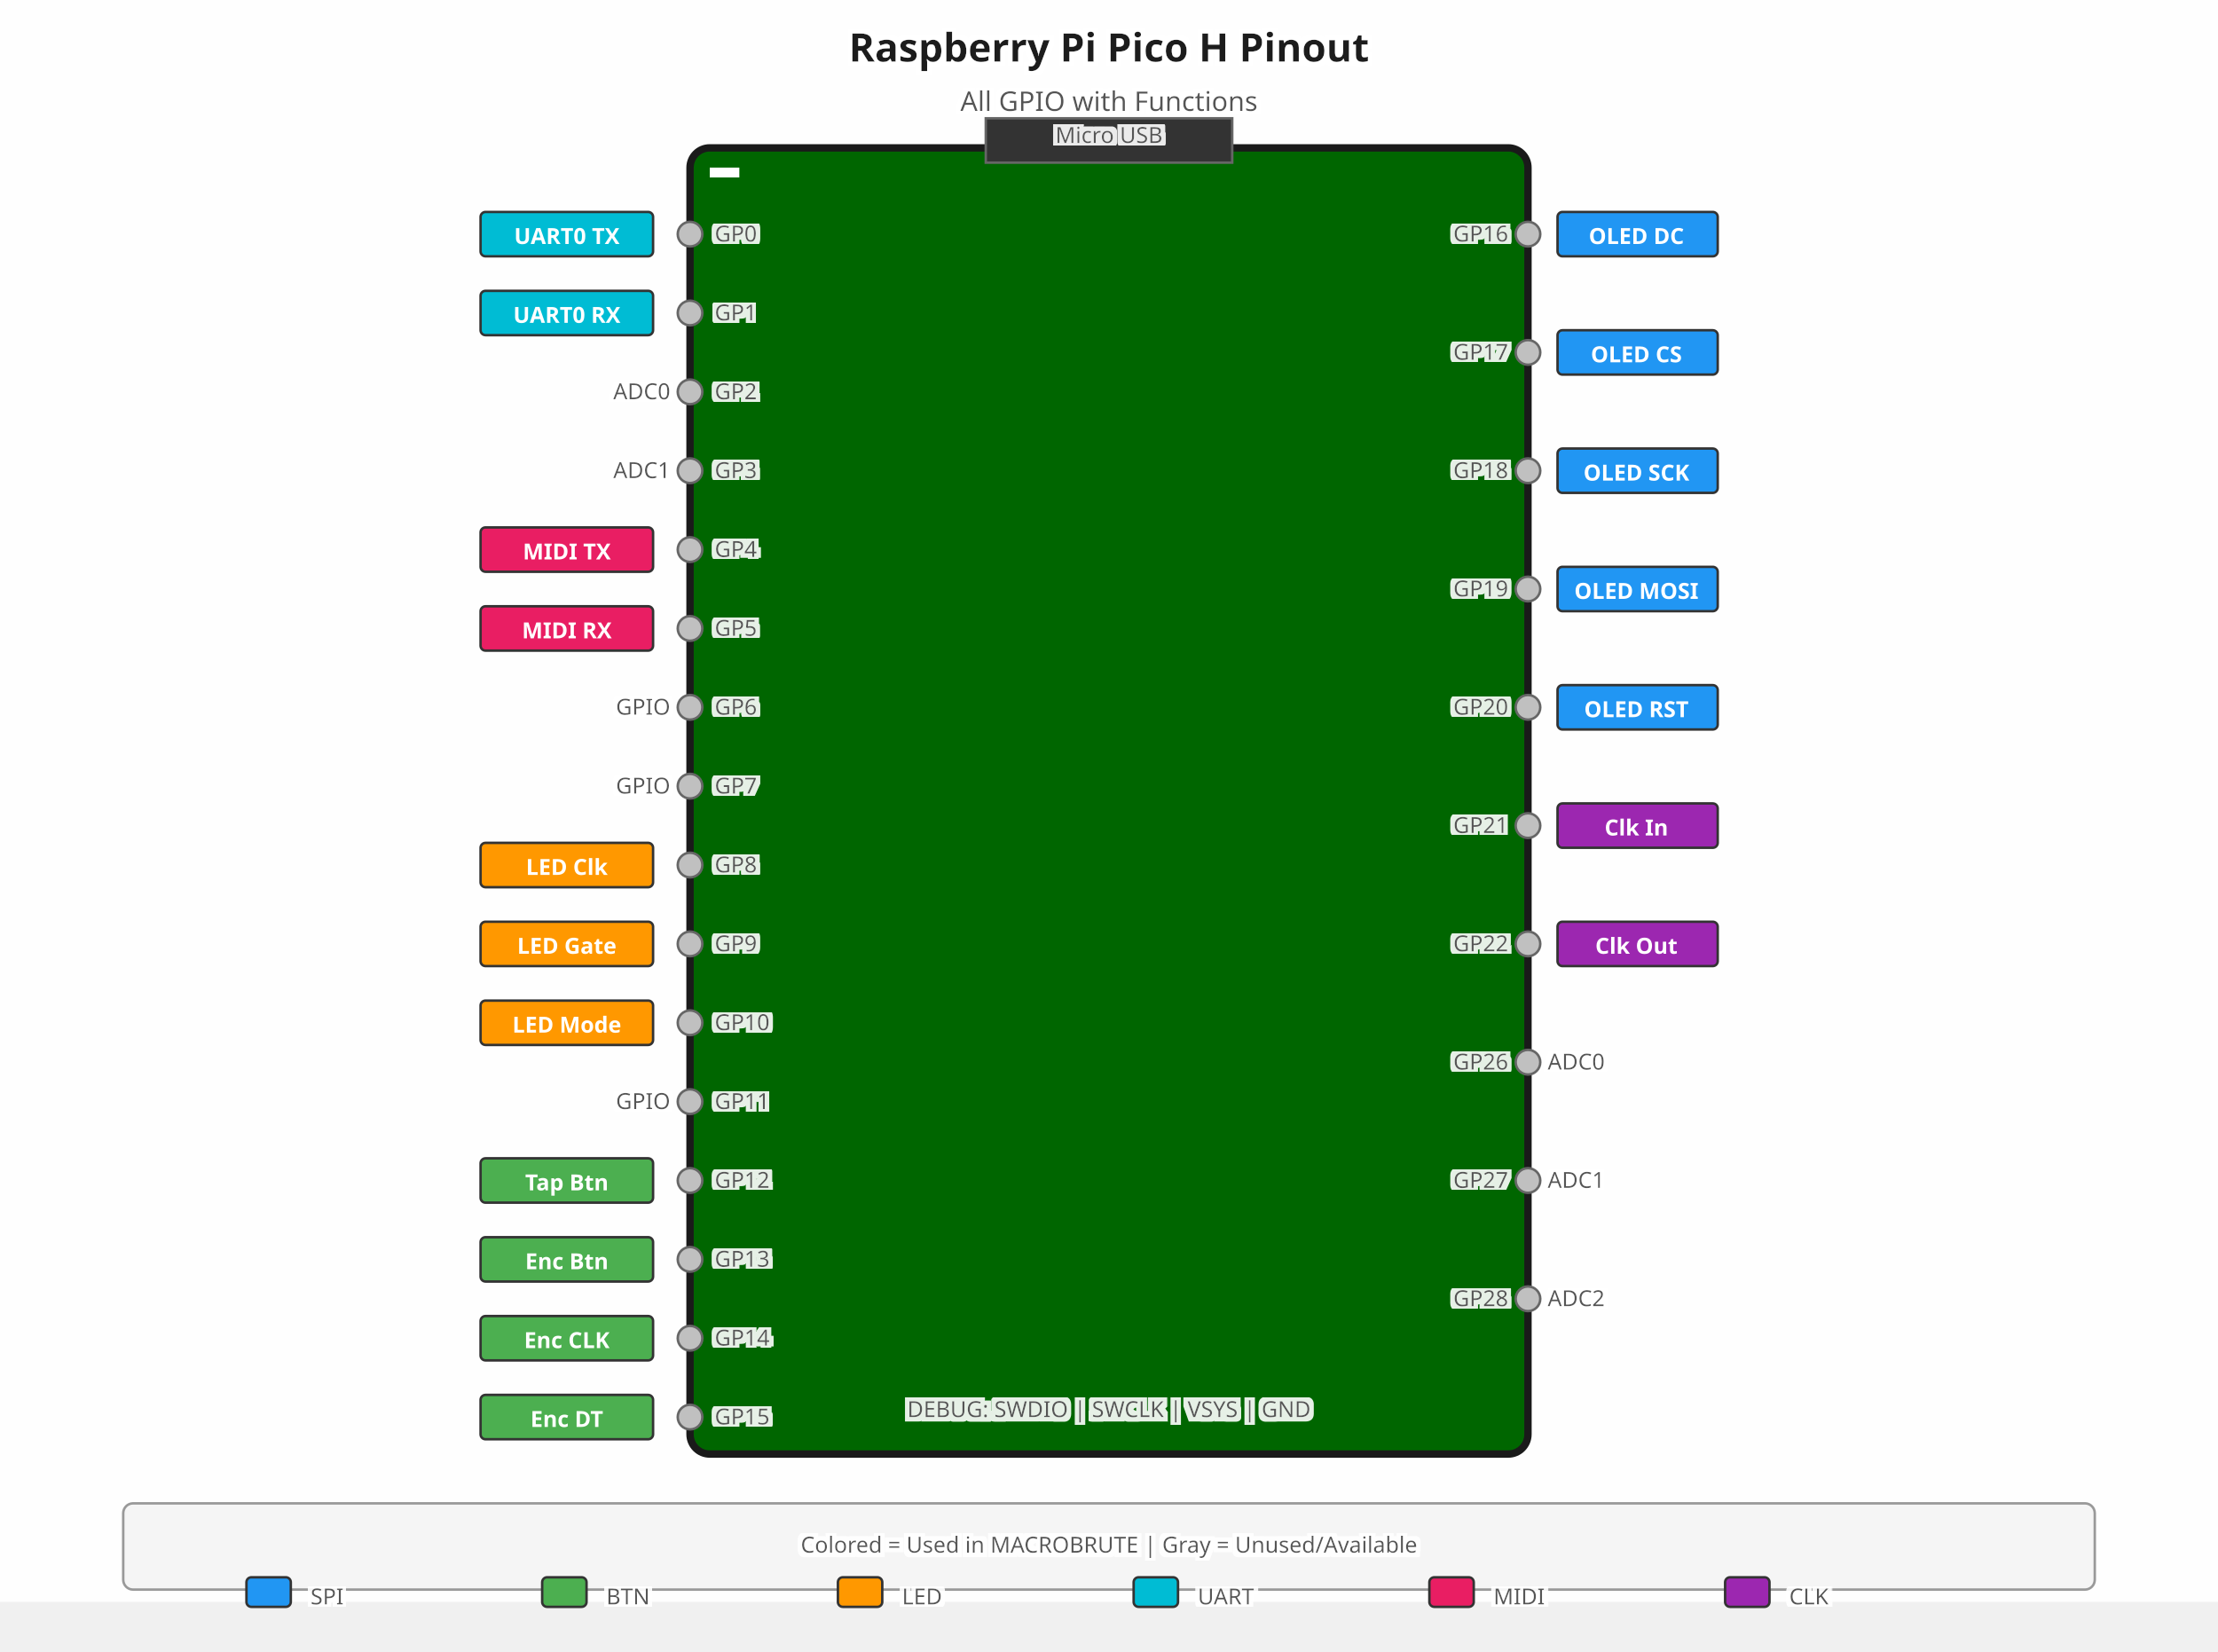
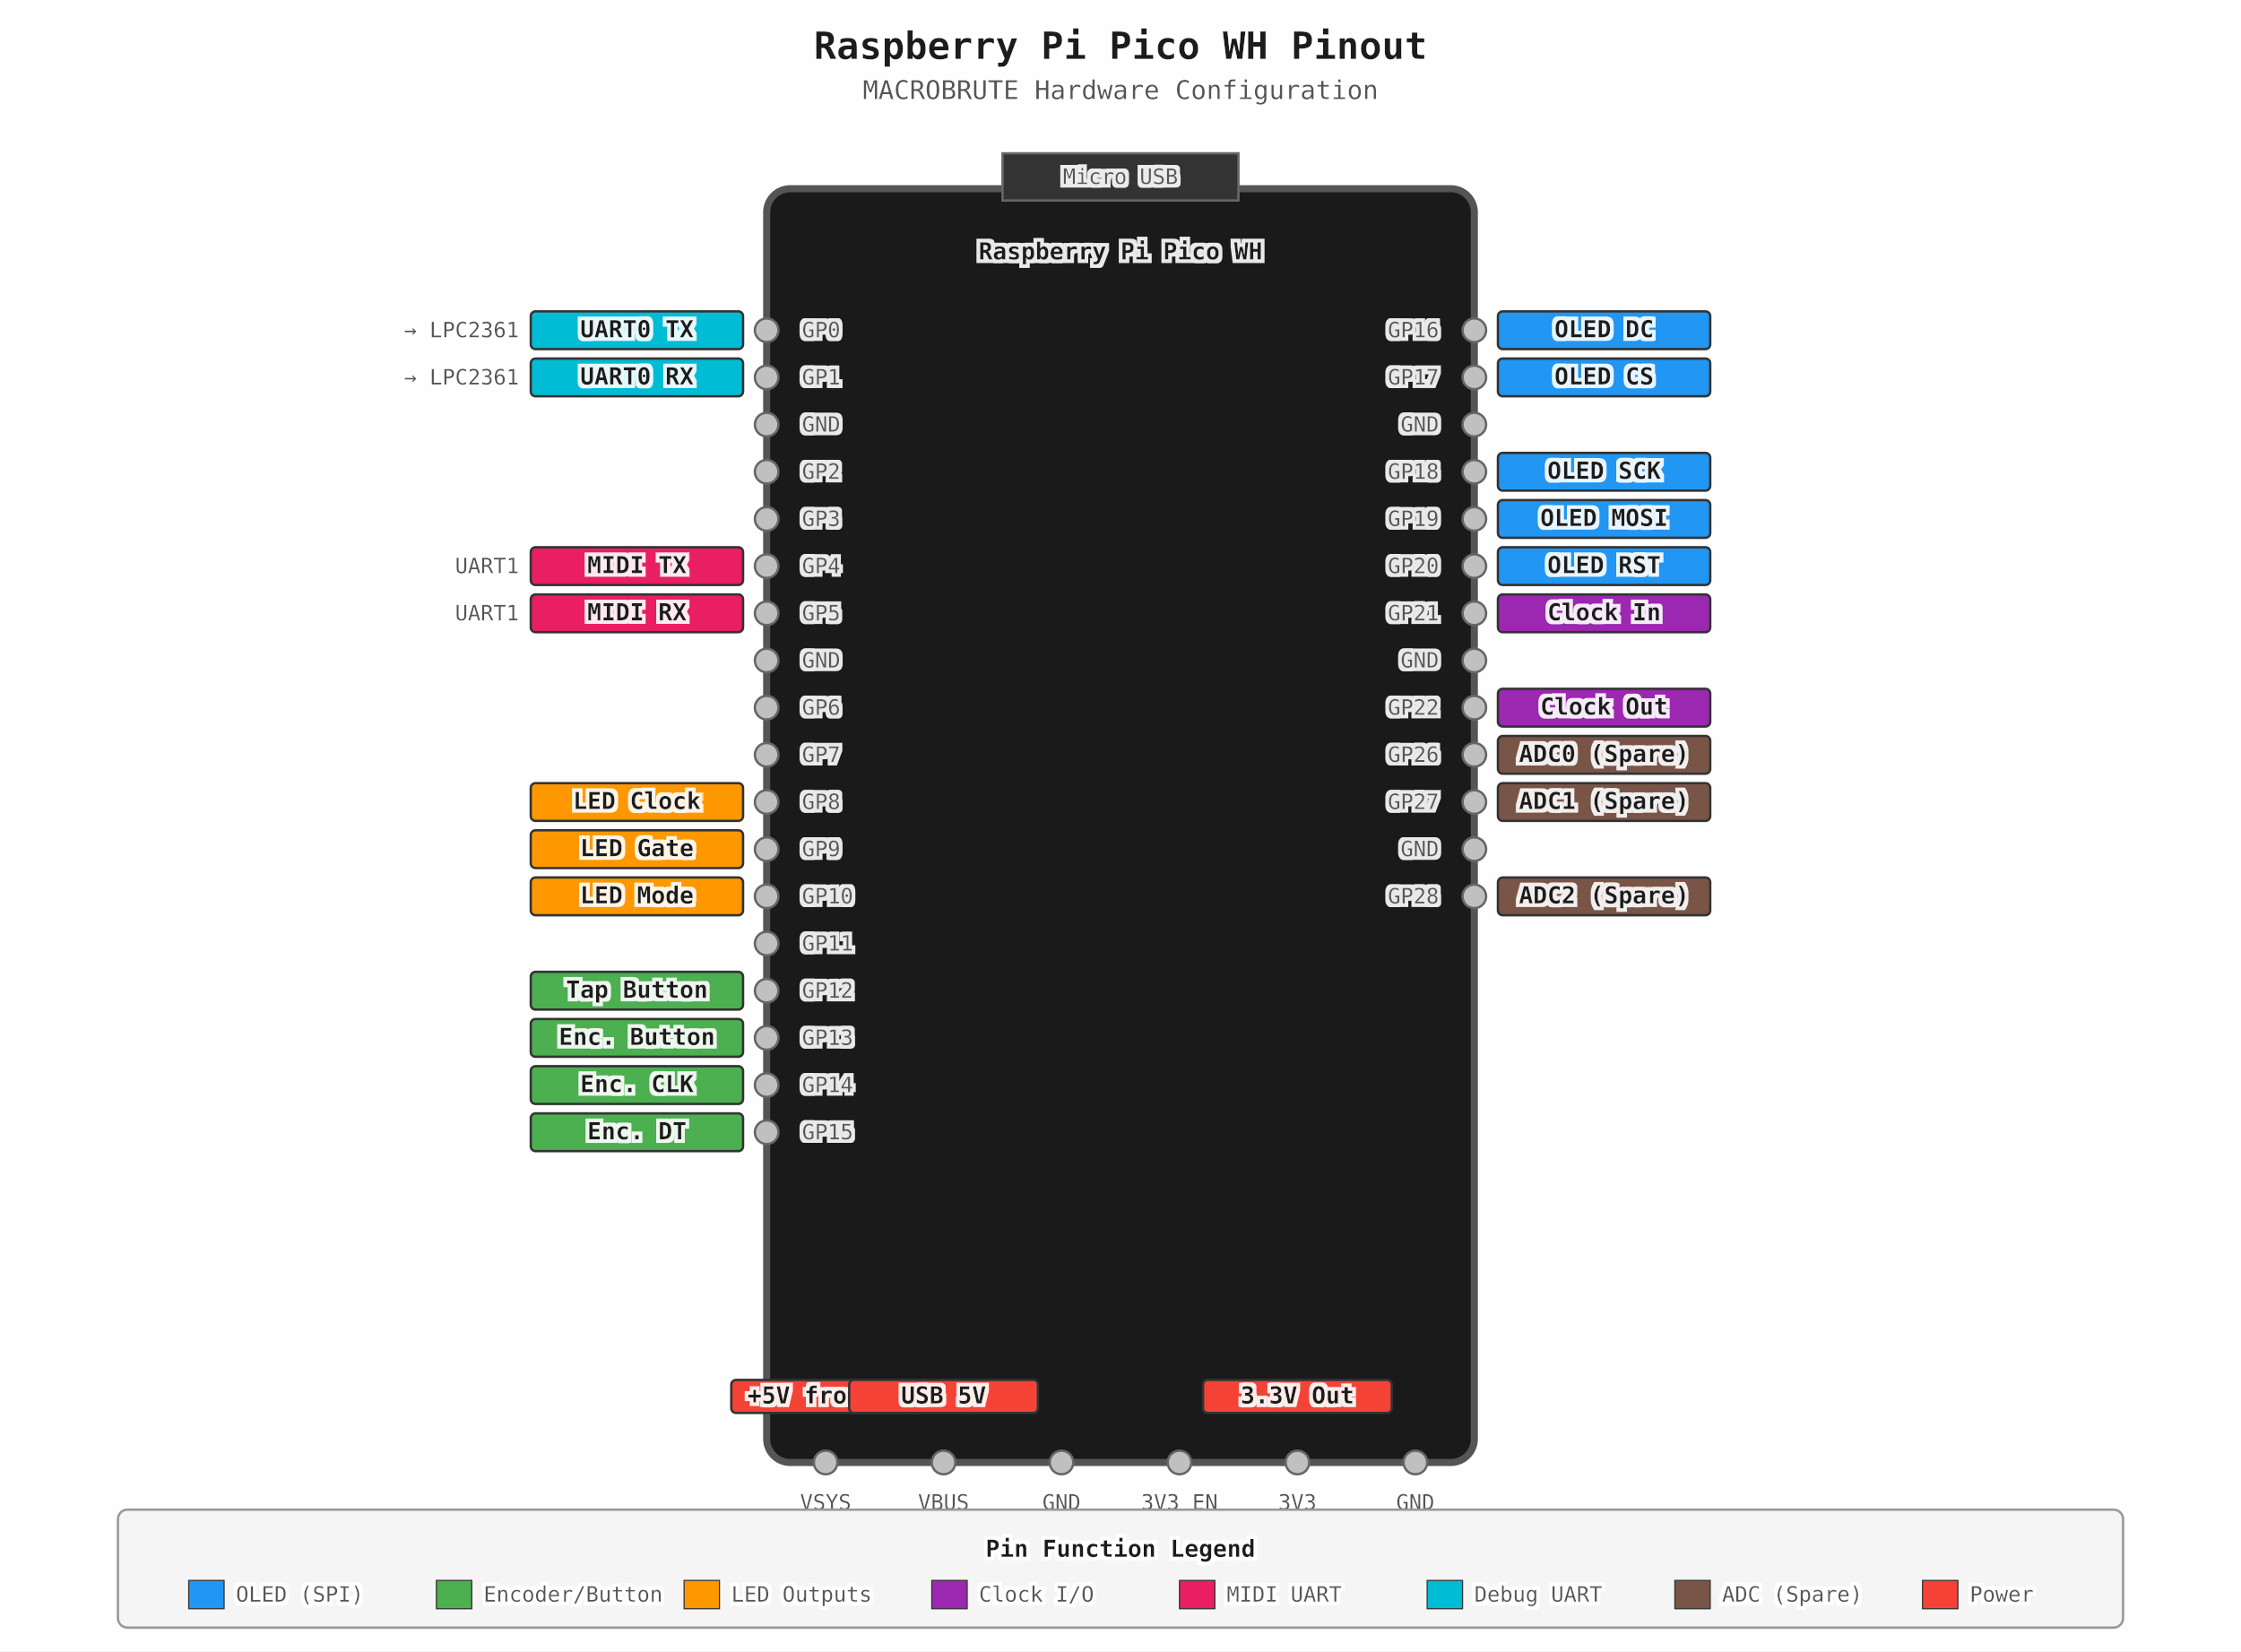
- <svg xmlns="http://www.w3.org/2000/svg" viewBox="0 0 900 670" width="900" height="670">
+ <svg xmlns="http://www.w3.org/2000/svg" viewBox="0 0 950 700" width="950" height="700">
  <defs>
-     <filter id="ts">
+     <filter id="textshadow" x="-20%" y="-20%" width="140%" height="140%">
      <feFlood flood-color="white" flood-opacity="0.9" result="bg" />
-       <feMorphology in="SourceGraphic" operator="dilate" radius="1.5" result="d" />
-       <feComposite in="bg" in2="d" operator="in" result="s" />
+       <feMorphology in="SourceGraphic" operator="dilate" radius="1.5" result="dilated" />
+       <feComposite in="bg" in2="dilated" operator="in" result="shadow" />
      <feMerge>
-         <feMergeNode in="s" />
+         <feMergeNode in="shadow" />
        <feMergeNode in="SourceGraphic" />
      </feMerge>
    </filter>
-     <marker id="arr" markerWidth="8" markerHeight="6" refX="7" refY="3" orient="auto">
-       <polygon points="0 0, 8 3, 0 6" fill="#333" />
+     <style>
+     .title { font: bold 16px "SF Mono", Consolas, monospace; fill: #1a1a1a; filter: url(#textshadow); }
+     .subtitle { font: 11px "SF Mono", Consolas, monospace; fill: #555; filter: url(#textshadow); }
+     .label { font: bold 10px "SF Mono", Consolas, monospace; fill: #1a1a1a; filter: url(#textshadow); }
+     .value { font: 9px "SF Mono", Consolas, monospace; fill: #555; filter: url(#textshadow); }
+     .pin { font: 10px "SF Mono", Consolas, monospace; fill: #555; filter: url(#textshadow); }
+     .anno { font: 9px "SF Mono", Consolas, monospace; fill: #0066CC; filter: url(#textshadow); }
+     .wire { stroke: #1a1a1a; stroke-width: 1.5; fill: none; transition: all 0.2s; cursor: pointer; }
+     .wire:hover { stroke: #ff6600; stroke-width: 2.5; filter: drop-shadow(0 0 3px #ff6600); }
+     .wire-thick { stroke: #1a1a1a; stroke-width: 2.5; fill: none; transition: all 0.2s; cursor: pointer; }
+     .wire-thick:hover { stroke: #ff6600; stroke-width: 3.5; filter: drop-shadow(0 0 3px #ff6600); }
+     .component { stroke: #1a1a1a; stroke-width: 1.5; fill: none; }
+     .filled { fill: #1a1a1a; }
+     .junction { fill: #0066CC; }
+   </style>
+     <marker id="arrow" markerWidth="8" markerHeight="6" refX="7" refY="3" orient="auto">
+       <polygon points="0 0, 8 3, 0 6" fill="#0066CC" />
    </marker>
  </defs>
-   <style>
-   .t { font: bold 16px sans-serif; fill: #1a1a1a; filter: url(#ts); }
-   .st { font: 11px sans-serif; fill: #555; filter: url(#ts); }
-   .l { font: bold 10px sans-serif; fill: #1a1a1a; filter: url(#ts); }
-   .v { font: 9px sans-serif; fill: #555; filter: url(#ts); }
-   .sl { font: bold 9px sans-serif; fill: #FFF; text-anchor: middle; }
- </style>
-   <rect width="900" height="650" fill="#FEFEFE" />
-   <text x="450" y="25" class="t" text-anchor="middle">Raspberry Pi Pico H Pinout</text>
-   <text x="450" y="45" class="st" text-anchor="middle">All GPIO with Functions</text>
-   <rect x="280" y="60" width="340" height="530" fill="#006600" stroke="#1a1a1a" stroke-width="3" rx="8" />
-   <rect x="400" y="48" width="100" height="18" fill="#333" stroke="#666" />
-   <text x="450" y="58" class="v" text-anchor="middle" font-size="8" fill="#CCC">Micro USB</text>
-   <circle cx="280" cy="95" r="5" fill="#C0C0C0" stroke="#666" />
-   <text x="290" y="98" class="v" text-anchor="start" font-size="7" fill="#FFF">GP0</text>
-   <rect x="195" y="86" width="70" height="18" fill="#00BCD4" stroke="#333" rx="2" />
-   <text x="230" y="99" class="sl" text-anchor="middle" font-size="7" fill="#333">UART0 TX</text>
-   <circle cx="280" cy="127" r="5" fill="#C0C0C0" stroke="#666" />
-   <text x="290" y="130" class="v" text-anchor="start" font-size="7" fill="#FFF">GP1</text>
-   <rect x="195" y="118" width="70" height="18" fill="#00BCD4" stroke="#333" rx="2" />
-   <text x="230" y="131" class="sl" text-anchor="middle" font-size="7" fill="#333">UART0 RX</text>
-   <circle cx="280" cy="159" r="5" fill="#C0C0C0" stroke="#666" />
-   <text x="290" y="162" class="v" text-anchor="start" font-size="7" fill="#FFF">GP2</text>
-   <text x="272" y="162" class="v" text-anchor="end" font-size="6" fill="#AAA">ADC0</text>
-   <circle cx="280" cy="191" r="5" fill="#C0C0C0" stroke="#666" />
-   <text x="290" y="194" class="v" text-anchor="start" font-size="7" fill="#FFF">GP3</text>
-   <text x="272" y="194" class="v" text-anchor="end" font-size="6" fill="#AAA">ADC1</text>
-   <circle cx="280" cy="223" r="5" fill="#C0C0C0" stroke="#666" />
-   <text x="290" y="226" class="v" text-anchor="start" font-size="7" fill="#FFF">GP4</text>
-   <rect x="195" y="214" width="70" height="18" fill="#E91E63" stroke="#333" rx="2" />
-   <text x="230" y="227" class="sl" text-anchor="middle" font-size="7" fill="#333">MIDI TX</text>
-   <circle cx="280" cy="255" r="5" fill="#C0C0C0" stroke="#666" />
-   <text x="290" y="258" class="v" text-anchor="start" font-size="7" fill="#FFF">GP5</text>
-   <rect x="195" y="246" width="70" height="18" fill="#E91E63" stroke="#333" rx="2" />
-   <text x="230" y="259" class="sl" text-anchor="middle" font-size="7" fill="#333">MIDI RX</text>
-   <circle cx="280" cy="287" r="5" fill="#C0C0C0" stroke="#666" />
-   <text x="290" y="290" class="v" text-anchor="start" font-size="7" fill="#FFF">GP6</text>
-   <text x="272" y="290" class="v" text-anchor="end" font-size="6" fill="#AAA">GPIO</text>
-   <circle cx="280" cy="319" r="5" fill="#C0C0C0" stroke="#666" />
-   <text x="290" y="322" class="v" text-anchor="start" font-size="7" fill="#FFF">GP7</text>
-   <text x="272" y="322" class="v" text-anchor="end" font-size="6" fill="#AAA">GPIO</text>
-   <circle cx="280" cy="351" r="5" fill="#C0C0C0" stroke="#666" />
-   <text x="290" y="354" class="v" text-anchor="start" font-size="7" fill="#FFF">GP8</text>
-   <rect x="195" y="342" width="70" height="18" fill="#FF9800" stroke="#333" rx="2" />
-   <text x="230" y="355" class="sl" text-anchor="middle" font-size="7" fill="#333">LED Clk</text>
-   <circle cx="280" cy="383" r="5" fill="#C0C0C0" stroke="#666" />
-   <text x="290" y="386" class="v" text-anchor="start" font-size="7" fill="#FFF">GP9</text>
-   <rect x="195" y="374" width="70" height="18" fill="#FF9800" stroke="#333" rx="2" />
-   <text x="230" y="387" class="sl" text-anchor="middle" font-size="7" fill="#333">LED Gate</text>
-   <circle cx="280" cy="415" r="5" fill="#C0C0C0" stroke="#666" />
-   <text x="290" y="418" class="v" text-anchor="start" font-size="7" fill="#FFF">GP10</text>
-   <rect x="195" y="406" width="70" height="18" fill="#FF9800" stroke="#333" rx="2" />
-   <text x="230" y="419" class="sl" text-anchor="middle" font-size="7" fill="#333">LED Mode</text>
-   <circle cx="280" cy="447" r="5" fill="#C0C0C0" stroke="#666" />
-   <text x="290" y="450" class="v" text-anchor="start" font-size="7" fill="#FFF">GP11</text>
-   <text x="272" y="450" class="v" text-anchor="end" font-size="6" fill="#AAA">GPIO</text>
-   <circle cx="280" cy="479" r="5" fill="#C0C0C0" stroke="#666" />
-   <text x="290" y="482" class="v" text-anchor="start" font-size="7" fill="#FFF">GP12</text>
-   <rect x="195" y="470" width="70" height="18" fill="#4CAF50" stroke="#333" rx="2" />
-   <text x="230" y="483" class="sl" text-anchor="middle" font-size="7" fill="#333">Tap Btn</text>
-   <circle cx="280" cy="511" r="5" fill="#C0C0C0" stroke="#666" />
-   <text x="290" y="514" class="v" text-anchor="start" font-size="7" fill="#FFF">GP13</text>
-   <rect x="195" y="502" width="70" height="18" fill="#4CAF50" stroke="#333" rx="2" />
-   <text x="230" y="515" class="sl" text-anchor="middle" font-size="7" fill="#333">Enc Btn</text>
-   <circle cx="280" cy="543" r="5" fill="#C0C0C0" stroke="#666" />
-   <text x="290" y="546" class="v" text-anchor="start" font-size="7" fill="#FFF">GP14</text>
-   <rect x="195" y="534" width="70" height="18" fill="#4CAF50" stroke="#333" rx="2" />
-   <text x="230" y="547" class="sl" text-anchor="middle" font-size="7" fill="#333">Enc CLK</text>
-   <circle cx="280" cy="575" r="5" fill="#C0C0C0" stroke="#666" />
-   <text x="290" y="578" class="v" text-anchor="start" font-size="7" fill="#FFF">GP15</text>
-   <rect x="195" y="566" width="70" height="18" fill="#4CAF50" stroke="#333" rx="2" />
-   <text x="230" y="579" class="sl" text-anchor="middle" font-size="7" fill="#333">Enc DT</text>
-   <circle cx="620" cy="95" r="5" fill="#C0C0C0" stroke="#666" />
-   <text x="612" y="98" class="v" text-anchor="end" font-size="7" fill="#FFF">GP16</text>
-   <rect x="632" y="86" width="65" height="18" fill="#2196F3" stroke="#333" rx="2" />
-   <text x="664" y="99" class="sl" text-anchor="middle" font-size="7" fill="#333">OLED DC</text>
-   <circle cx="620" cy="143" r="5" fill="#C0C0C0" stroke="#666" />
-   <text x="612" y="146" class="v" text-anchor="end" font-size="7" fill="#FFF">GP17</text>
-   <rect x="632" y="134" width="65" height="18" fill="#2196F3" stroke="#333" rx="2" />
-   <text x="664" y="147" class="sl" text-anchor="middle" font-size="7" fill="#333">OLED CS</text>
-   <circle cx="620" cy="191" r="5" fill="#C0C0C0" stroke="#666" />
-   <text x="612" y="194" class="v" text-anchor="end" font-size="7" fill="#FFF">GP18</text>
-   <rect x="632" y="182" width="65" height="18" fill="#2196F3" stroke="#333" rx="2" />
-   <text x="664" y="195" class="sl" text-anchor="middle" font-size="7" fill="#333">OLED SCK</text>
-   <circle cx="620" cy="239" r="5" fill="#C0C0C0" stroke="#666" />
-   <text x="612" y="242" class="v" text-anchor="end" font-size="7" fill="#FFF">GP19</text>
-   <rect x="632" y="230" width="65" height="18" fill="#2196F3" stroke="#333" rx="2" />
-   <text x="664" y="243" class="sl" text-anchor="middle" font-size="7" fill="#333">OLED MOSI</text>
-   <circle cx="620" cy="287" r="5" fill="#C0C0C0" stroke="#666" />
-   <text x="612" y="290" class="v" text-anchor="end" font-size="7" fill="#FFF">GP20</text>
-   <rect x="632" y="278" width="65" height="18" fill="#2196F3" stroke="#333" rx="2" />
-   <text x="664" y="291" class="sl" text-anchor="middle" font-size="7" fill="#333">OLED RST</text>
-   <circle cx="620" cy="335" r="5" fill="#C0C0C0" stroke="#666" />
-   <text x="612" y="338" class="v" text-anchor="end" font-size="7" fill="#FFF">GP21</text>
-   <rect x="632" y="326" width="65" height="18" fill="#9C27B0" stroke="#333" rx="2" />
-   <text x="664" y="339" class="sl" text-anchor="middle" font-size="7" fill="#333">Clk In</text>
-   <circle cx="620" cy="383" r="5" fill="#C0C0C0" stroke="#666" />
-   <text x="612" y="386" class="v" text-anchor="end" font-size="7" fill="#FFF">GP22</text>
-   <rect x="632" y="374" width="65" height="18" fill="#9C27B0" stroke="#333" rx="2" />
-   <text x="664" y="387" class="sl" text-anchor="middle" font-size="7" fill="#333">Clk Out</text>
-   <circle cx="620" cy="431" r="5" fill="#C0C0C0" stroke="#666" />
-   <text x="612" y="434" class="v" text-anchor="end" font-size="7" fill="#FFF">GP26</text>
-   <text x="628" y="434" class="v" text-anchor="start" font-size="6" fill="#AAA">ADC0</text>
-   <circle cx="620" cy="479" r="5" fill="#C0C0C0" stroke="#666" />
-   <text x="612" y="482" class="v" text-anchor="end" font-size="7" fill="#FFF">GP27</text>
-   <text x="628" y="482" class="v" text-anchor="start" font-size="6" fill="#AAA">ADC1</text>
-   <circle cx="620" cy="527" r="5" fill="#C0C0C0" stroke="#666" />
-   <text x="612" y="530" class="v" text-anchor="end" font-size="7" fill="#FFF">GP28</text>
-   <text x="628" y="530" class="v" text-anchor="start" font-size="6" fill="#AAA">ADC2</text>
-   <text x="450.0" y="575" class="v" text-anchor="middle" font-size="8" fill="#CCC">DEBUG: SWDIO | SWCLK | VSYS | GND</text>
-   <rect x="288" y="68" width="12" height="4" fill="#FFF" />
-   <rect x="50" y="610" width="800" height="35" fill="#F5F5F5" stroke="#999" stroke-width="1" rx="4" />
-   <text x="450" y="630" class="v" text-anchor="middle" font-size="9" fill="#333">Colored = Used in MACROBRUTE | Gray = Unused/Available</text>
-   <rect x="100" y="640" width="18" height="12" fill="#2196F3" stroke="#333" rx="2" />
-   <text x="126" y="651" class="v" text-anchor="start" font-size="8" fill="#333">SPI</text>
-   <rect x="220" y="640" width="18" height="12" fill="#4CAF50" stroke="#333" rx="2" />
-   <text x="246" y="651" class="v" text-anchor="start" font-size="8" fill="#333">BTN</text>
-   <rect x="340" y="640" width="18" height="12" fill="#FF9800" stroke="#333" rx="2" />
-   <text x="366" y="651" class="v" text-anchor="start" font-size="8" fill="#333">LED</text>
-   <rect x="460" y="640" width="18" height="12" fill="#00BCD4" stroke="#333" rx="2" />
-   <text x="486" y="651" class="v" text-anchor="start" font-size="8" fill="#333">UART</text>
-   <rect x="580" y="640" width="18" height="12" fill="#E91E63" stroke="#333" rx="2" />
-   <text x="606" y="651" class="v" text-anchor="start" font-size="8" fill="#333">MIDI</text>
-   <rect x="700" y="640" width="18" height="12" fill="#9C27B0" stroke="#333" rx="2" />
-   <text x="726" y="651" class="v" text-anchor="start" font-size="8" fill="#333">CLK</text>
+   <rect width="950" height="700" fill="#FEFEFE" />
+   <text x="475" y="25" class="title" text-anchor="middle">Raspberry Pi Pico WH Pinout</text>
+   <text x="475" y="42" class="subtitle" text-anchor="middle">MACROBRUTE Hardware Configuration</text>
+   <rect x="325" y="80" width="300" height="540" fill="#1a1a1a" stroke="#555" stroke-width="3" rx="10" />
+   <text x="475.0" y="110" class="label" text-anchor="middle" fill="#FFF" font-size="14">Raspberry Pi Pico WH</text>
+   <rect x="425" y="65" width="100" height="20" fill="#333" stroke="#666" stroke-width="1" />
+   <text x="475" y="78" class="value" text-anchor="middle" fill="#CCC" font-size="8">Micro USB</text>
+   <circle cx="325" cy="140" r="5" fill="#C0C0C0" stroke="#666" stroke-width="1" />
+   <text x="340" y="143" class="value" fill="#AAA" font-size="7">GP0</text>
+   <rect x="225" y="132" width="90" height="16" fill="#00BCD4" stroke="#333" stroke-width="1" rx="2" />
+   <text x="270.0" y="143" class="label" text-anchor="middle" fill="#FFF" font-size="7">UART0 TX</text>
+   <text x="220" y="143" class="value" text-anchor="end" fill="#666" font-size="8">→ LPC2361</text>
+   <circle cx="325" cy="160" r="5" fill="#C0C0C0" stroke="#666" stroke-width="1" />
+   <text x="340" y="163" class="value" fill="#AAA" font-size="7">GP1</text>
+   <rect x="225" y="152" width="90" height="16" fill="#00BCD4" stroke="#333" stroke-width="1" rx="2" />
+   <text x="270.0" y="163" class="label" text-anchor="middle" fill="#FFF" font-size="7">UART0 RX</text>
+   <text x="220" y="163" class="value" text-anchor="end" fill="#666" font-size="8">→ LPC2361</text>
+   <circle cx="325" cy="180" r="5" fill="#C0C0C0" stroke="#666" stroke-width="1" />
+   <text x="340" y="183" class="value" fill="#AAA" font-size="7">GND</text>
+   <circle cx="325" cy="200" r="5" fill="#C0C0C0" stroke="#666" stroke-width="1" />
+   <text x="340" y="203" class="value" fill="#AAA" font-size="7">GP2</text>
+   <circle cx="325" cy="220" r="5" fill="#C0C0C0" stroke="#666" stroke-width="1" />
+   <text x="340" y="223" class="value" fill="#AAA" font-size="7">GP3</text>
+   <circle cx="325" cy="240" r="5" fill="#C0C0C0" stroke="#666" stroke-width="1" />
+   <text x="340" y="243" class="value" fill="#AAA" font-size="7">GP4</text>
+   <rect x="225" y="232" width="90" height="16" fill="#E91E63" stroke="#333" stroke-width="1" rx="2" />
+   <text x="270.0" y="243" class="label" text-anchor="middle" fill="#FFF" font-size="7">MIDI TX</text>
+   <text x="220" y="243" class="value" text-anchor="end" fill="#666" font-size="8">UART1</text>
+   <circle cx="325" cy="260" r="5" fill="#C0C0C0" stroke="#666" stroke-width="1" />
+   <text x="340" y="263" class="value" fill="#AAA" font-size="7">GP5</text>
+   <rect x="225" y="252" width="90" height="16" fill="#E91E63" stroke="#333" stroke-width="1" rx="2" />
+   <text x="270.0" y="263" class="label" text-anchor="middle" fill="#FFF" font-size="7">MIDI RX</text>
+   <text x="220" y="263" class="value" text-anchor="end" fill="#666" font-size="8">UART1</text>
+   <circle cx="325" cy="280" r="5" fill="#C0C0C0" stroke="#666" stroke-width="1" />
+   <text x="340" y="283" class="value" fill="#AAA" font-size="7">GND</text>
+   <circle cx="325" cy="300" r="5" fill="#C0C0C0" stroke="#666" stroke-width="1" />
+   <text x="340" y="303" class="value" fill="#AAA" font-size="7">GP6</text>
+   <circle cx="325" cy="320" r="5" fill="#C0C0C0" stroke="#666" stroke-width="1" />
+   <text x="340" y="323" class="value" fill="#AAA" font-size="7">GP7</text>
+   <circle cx="325" cy="340" r="5" fill="#C0C0C0" stroke="#666" stroke-width="1" />
+   <text x="340" y="343" class="value" fill="#AAA" font-size="7">GP8</text>
+   <rect x="225" y="332" width="90" height="16" fill="#FF9800" stroke="#333" stroke-width="1" rx="2" />
+   <text x="270.0" y="343" class="label" text-anchor="middle" fill="#FFF" font-size="7">LED Clock</text>
+   <circle cx="325" cy="360" r="5" fill="#C0C0C0" stroke="#666" stroke-width="1" />
+   <text x="340" y="363" class="value" fill="#AAA" font-size="7">GP9</text>
+   <rect x="225" y="352" width="90" height="16" fill="#FF9800" stroke="#333" stroke-width="1" rx="2" />
+   <text x="270.0" y="363" class="label" text-anchor="middle" fill="#FFF" font-size="7">LED Gate</text>
+   <circle cx="325" cy="380" r="5" fill="#C0C0C0" stroke="#666" stroke-width="1" />
+   <text x="340" y="383" class="value" fill="#AAA" font-size="7">GP10</text>
+   <rect x="225" y="372" width="90" height="16" fill="#FF9800" stroke="#333" stroke-width="1" rx="2" />
+   <text x="270.0" y="383" class="label" text-anchor="middle" fill="#FFF" font-size="7">LED Mode</text>
+   <circle cx="325" cy="400" r="5" fill="#C0C0C0" stroke="#666" stroke-width="1" />
+   <text x="340" y="403" class="value" fill="#AAA" font-size="7">GP11</text>
+   <circle cx="325" cy="420" r="5" fill="#C0C0C0" stroke="#666" stroke-width="1" />
+   <text x="340" y="423" class="value" fill="#AAA" font-size="7">GP12</text>
+   <rect x="225" y="412" width="90" height="16" fill="#4CAF50" stroke="#333" stroke-width="1" rx="2" />
+   <text x="270.0" y="423" class="label" text-anchor="middle" fill="#FFF" font-size="7">Tap Button</text>
+   <circle cx="325" cy="440" r="5" fill="#C0C0C0" stroke="#666" stroke-width="1" />
+   <text x="340" y="443" class="value" fill="#AAA" font-size="7">GP13</text>
+   <rect x="225" y="432" width="90" height="16" fill="#4CAF50" stroke="#333" stroke-width="1" rx="2" />
+   <text x="270.0" y="443" class="label" text-anchor="middle" fill="#FFF" font-size="7">Enc. Button</text>
+   <circle cx="325" cy="460" r="5" fill="#C0C0C0" stroke="#666" stroke-width="1" />
+   <text x="340" y="463" class="value" fill="#AAA" font-size="7">GP14</text>
+   <rect x="225" y="452" width="90" height="16" fill="#4CAF50" stroke="#333" stroke-width="1" rx="2" />
+   <text x="270.0" y="463" class="label" text-anchor="middle" fill="#FFF" font-size="7">Enc. CLK</text>
+   <circle cx="325" cy="480" r="5" fill="#C0C0C0" stroke="#666" stroke-width="1" />
+   <text x="340" y="483" class="value" fill="#AAA" font-size="7">GP15</text>
+   <rect x="225" y="472" width="90" height="16" fill="#4CAF50" stroke="#333" stroke-width="1" rx="2" />
+   <text x="270.0" y="483" class="label" text-anchor="middle" fill="#FFF" font-size="7">Enc. DT</text>
+   <circle cx="625" cy="140" r="5" fill="#C0C0C0" stroke="#666" stroke-width="1" />
+   <text x="610" y="143" class="value" text-anchor="end" fill="#AAA" font-size="7">GP16</text>
+   <rect x="635" y="132" width="90" height="16" fill="#2196F3" stroke="#333" stroke-width="1" rx="2" />
+   <text x="680.0" y="143" class="label" text-anchor="middle" fill="#FFF" font-size="7">OLED DC</text>
+   <circle cx="625" cy="160" r="5" fill="#C0C0C0" stroke="#666" stroke-width="1" />
+   <text x="610" y="163" class="value" text-anchor="end" fill="#AAA" font-size="7">GP17</text>
+   <rect x="635" y="152" width="90" height="16" fill="#2196F3" stroke="#333" stroke-width="1" rx="2" />
+   <text x="680.0" y="163" class="label" text-anchor="middle" fill="#FFF" font-size="7">OLED CS</text>
+   <circle cx="625" cy="180" r="5" fill="#C0C0C0" stroke="#666" stroke-width="1" />
+   <text x="610" y="183" class="value" text-anchor="end" fill="#AAA" font-size="7">GND</text>
+   <circle cx="625" cy="200" r="5" fill="#C0C0C0" stroke="#666" stroke-width="1" />
+   <text x="610" y="203" class="value" text-anchor="end" fill="#AAA" font-size="7">GP18</text>
+   <rect x="635" y="192" width="90" height="16" fill="#2196F3" stroke="#333" stroke-width="1" rx="2" />
+   <text x="680.0" y="203" class="label" text-anchor="middle" fill="#FFF" font-size="7">OLED SCK</text>
+   <circle cx="625" cy="220" r="5" fill="#C0C0C0" stroke="#666" stroke-width="1" />
+   <text x="610" y="223" class="value" text-anchor="end" fill="#AAA" font-size="7">GP19</text>
+   <rect x="635" y="212" width="90" height="16" fill="#2196F3" stroke="#333" stroke-width="1" rx="2" />
+   <text x="680.0" y="223" class="label" text-anchor="middle" fill="#FFF" font-size="7">OLED MOSI</text>
+   <circle cx="625" cy="240" r="5" fill="#C0C0C0" stroke="#666" stroke-width="1" />
+   <text x="610" y="243" class="value" text-anchor="end" fill="#AAA" font-size="7">GP20</text>
+   <rect x="635" y="232" width="90" height="16" fill="#2196F3" stroke="#333" stroke-width="1" rx="2" />
+   <text x="680.0" y="243" class="label" text-anchor="middle" fill="#FFF" font-size="7">OLED RST</text>
+   <circle cx="625" cy="260" r="5" fill="#C0C0C0" stroke="#666" stroke-width="1" />
+   <text x="610" y="263" class="value" text-anchor="end" fill="#AAA" font-size="7">GP21</text>
+   <rect x="635" y="252" width="90" height="16" fill="#9C27B0" stroke="#333" stroke-width="1" rx="2" />
+   <text x="680.0" y="263" class="label" text-anchor="middle" fill="#FFF" font-size="7">Clock In</text>
+   <circle cx="625" cy="280" r="5" fill="#C0C0C0" stroke="#666" stroke-width="1" />
+   <text x="610" y="283" class="value" text-anchor="end" fill="#AAA" font-size="7">GND</text>
+   <circle cx="625" cy="300" r="5" fill="#C0C0C0" stroke="#666" stroke-width="1" />
+   <text x="610" y="303" class="value" text-anchor="end" fill="#AAA" font-size="7">GP22</text>
+   <rect x="635" y="292" width="90" height="16" fill="#9C27B0" stroke="#333" stroke-width="1" rx="2" />
+   <text x="680.0" y="303" class="label" text-anchor="middle" fill="#FFF" font-size="7">Clock Out</text>
+   <circle cx="625" cy="320" r="5" fill="#C0C0C0" stroke="#666" stroke-width="1" />
+   <text x="610" y="323" class="value" text-anchor="end" fill="#AAA" font-size="7">GP26</text>
+   <rect x="635" y="312" width="90" height="16" fill="#795548" stroke="#333" stroke-width="1" rx="2" />
+   <text x="680.0" y="323" class="label" text-anchor="middle" fill="#FFF" font-size="7">ADC0 (Spare)</text>
+   <circle cx="625" cy="340" r="5" fill="#C0C0C0" stroke="#666" stroke-width="1" />
+   <text x="610" y="343" class="value" text-anchor="end" fill="#AAA" font-size="7">GP27</text>
+   <rect x="635" y="332" width="90" height="16" fill="#795548" stroke="#333" stroke-width="1" rx="2" />
+   <text x="680.0" y="343" class="label" text-anchor="middle" fill="#FFF" font-size="7">ADC1 (Spare)</text>
+   <circle cx="625" cy="360" r="5" fill="#C0C0C0" stroke="#666" stroke-width="1" />
+   <text x="610" y="363" class="value" text-anchor="end" fill="#AAA" font-size="7">GND</text>
+   <circle cx="625" cy="380" r="5" fill="#C0C0C0" stroke="#666" stroke-width="1" />
+   <text x="610" y="383" class="value" text-anchor="end" fill="#AAA" font-size="7">GP28</text>
+   <rect x="635" y="372" width="90" height="16" fill="#795548" stroke="#333" stroke-width="1" rx="2" />
+   <text x="680.0" y="383" class="label" text-anchor="middle" fill="#FFF" font-size="7">ADC2 (Spare)</text>
+   <circle cx="350.0" cy="620" r="5" fill="#C0C0C0" stroke="#666" stroke-width="1" />
+   <text x="350.0" y="640" class="value" text-anchor="middle" fill="#666" font-size="7">VSYS</text>
+   <rect x="310.0" y="585" width="80" height="14" fill="#F44336" stroke="#333" stroke-width="1" rx="2" />
+   <text x="350.0" y="595" class="label" text-anchor="middle" fill="#FFF" font-size="8">+5V from MB</text>
+   <circle cx="400.0" cy="620" r="5" fill="#C0C0C0" stroke="#666" stroke-width="1" />
+   <text x="400.0" y="640" class="value" text-anchor="middle" fill="#666" font-size="7">VBUS</text>
+   <rect x="360.0" y="585" width="80" height="14" fill="#F44336" stroke="#333" stroke-width="1" rx="2" />
+   <text x="400.0" y="595" class="label" text-anchor="middle" fill="#FFF" font-size="8">USB 5V</text>
+   <circle cx="450.0" cy="620" r="5" fill="#C0C0C0" stroke="#666" stroke-width="1" />
+   <text x="450.0" y="640" class="value" text-anchor="middle" fill="#666" font-size="7">GND</text>
+   <circle cx="500.0" cy="620" r="5" fill="#C0C0C0" stroke="#666" stroke-width="1" />
+   <text x="500.0" y="640" class="value" text-anchor="middle" fill="#666" font-size="7">3V3_EN</text>
+   <circle cx="550.0" cy="620" r="5" fill="#C0C0C0" stroke="#666" stroke-width="1" />
+   <text x="550.0" y="640" class="value" text-anchor="middle" fill="#666" font-size="7">3V3</text>
+   <rect x="510.0" y="585" width="80" height="14" fill="#F44336" stroke="#333" stroke-width="1" rx="2" />
+   <text x="550.0" y="595" class="label" text-anchor="middle" fill="#FFF" font-size="8">3.3V Out</text>
+   <circle cx="600.0" cy="620" r="5" fill="#C0C0C0" stroke="#666" stroke-width="1" />
+   <text x="600.0" y="640" class="value" text-anchor="middle" fill="#666" font-size="7">GND</text>
+   <rect x="50" y="640" width="850" height="50" fill="#F5F5F5" stroke="#999" stroke-width="1" rx="4" />
+   <text x="475" y="660" class="label" text-anchor="middle" font-size="10">Pin Function Legend</text>
+   <rect x="80" y="670" width="15" height="12" fill="#2196F3" stroke="#333" stroke-width="0.5" />
+   <text x="100" y="679" class="value" font-size="7">OLED (SPI)</text>
+   <rect x="185" y="670" width="15" height="12" fill="#4CAF50" stroke="#333" stroke-width="0.5" />
+   <text x="205" y="679" class="value" font-size="7">Encoder/Button</text>
+   <rect x="290" y="670" width="15" height="12" fill="#FF9800" stroke="#333" stroke-width="0.5" />
+   <text x="310" y="679" class="value" font-size="7">LED Outputs</text>
+   <rect x="395" y="670" width="15" height="12" fill="#9C27B0" stroke="#333" stroke-width="0.5" />
+   <text x="415" y="679" class="value" font-size="7">Clock I/O</text>
+   <rect x="500" y="670" width="15" height="12" fill="#E91E63" stroke="#333" stroke-width="0.5" />
+   <text x="520" y="679" class="value" font-size="7">MIDI UART</text>
+   <rect x="605" y="670" width="15" height="12" fill="#00BCD4" stroke="#333" stroke-width="0.5" />
+   <text x="625" y="679" class="value" font-size="7">Debug UART</text>
+   <rect x="710" y="670" width="15" height="12" fill="#795548" stroke="#333" stroke-width="0.5" />
+   <text x="730" y="679" class="value" font-size="7">ADC (Spare)</text>
+   <rect x="815" y="670" width="15" height="12" fill="#F44336" stroke="#333" stroke-width="0.5" />
+   <text x="835" y="679" class="value" font-size="7">Power</text>
</svg>
